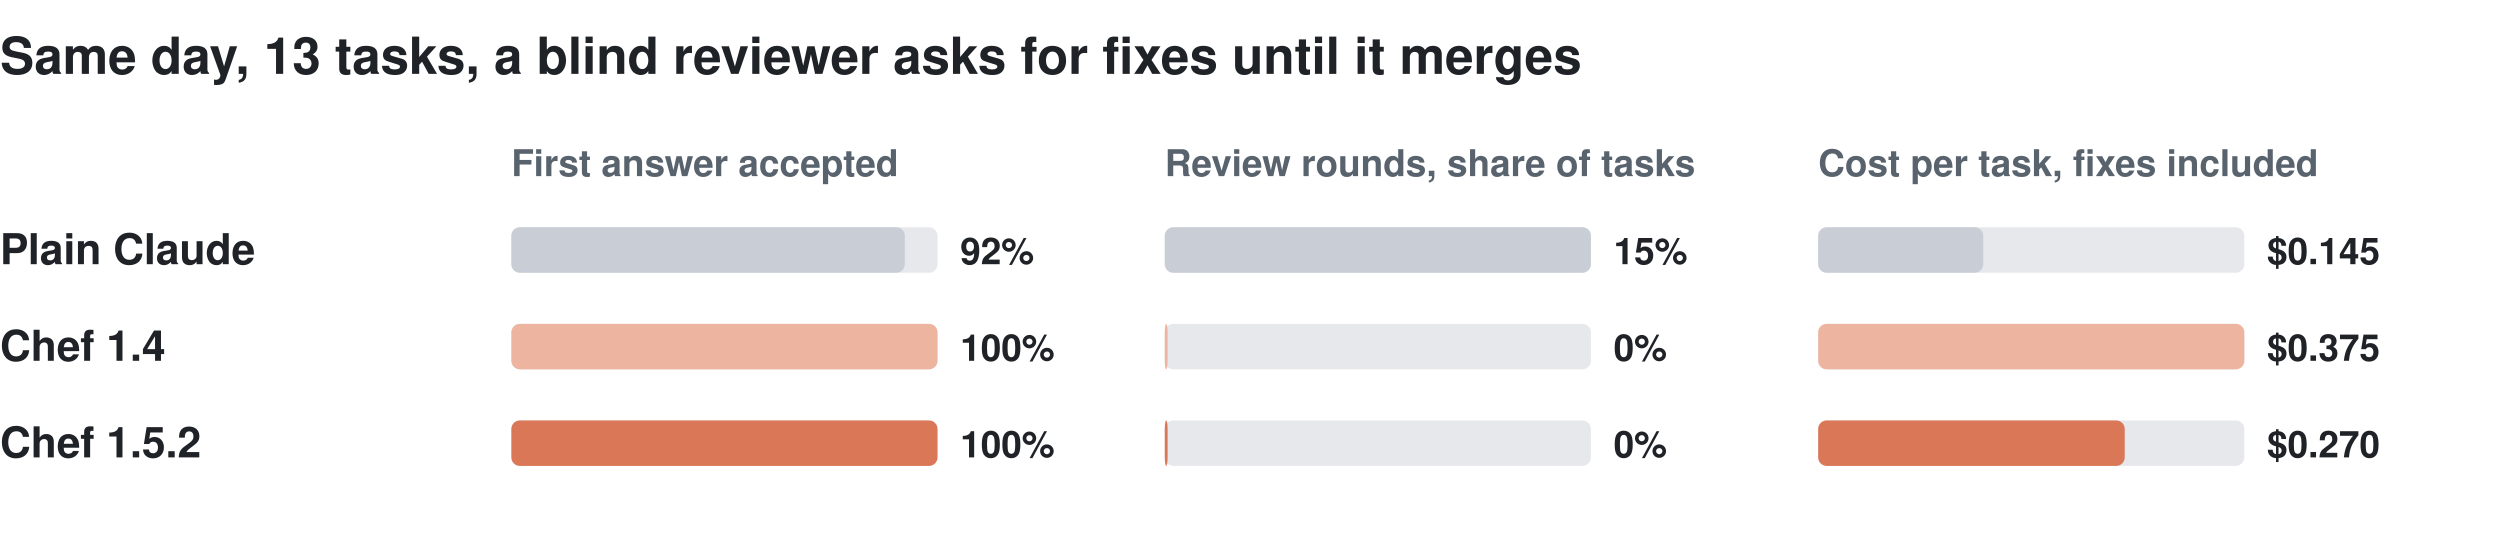
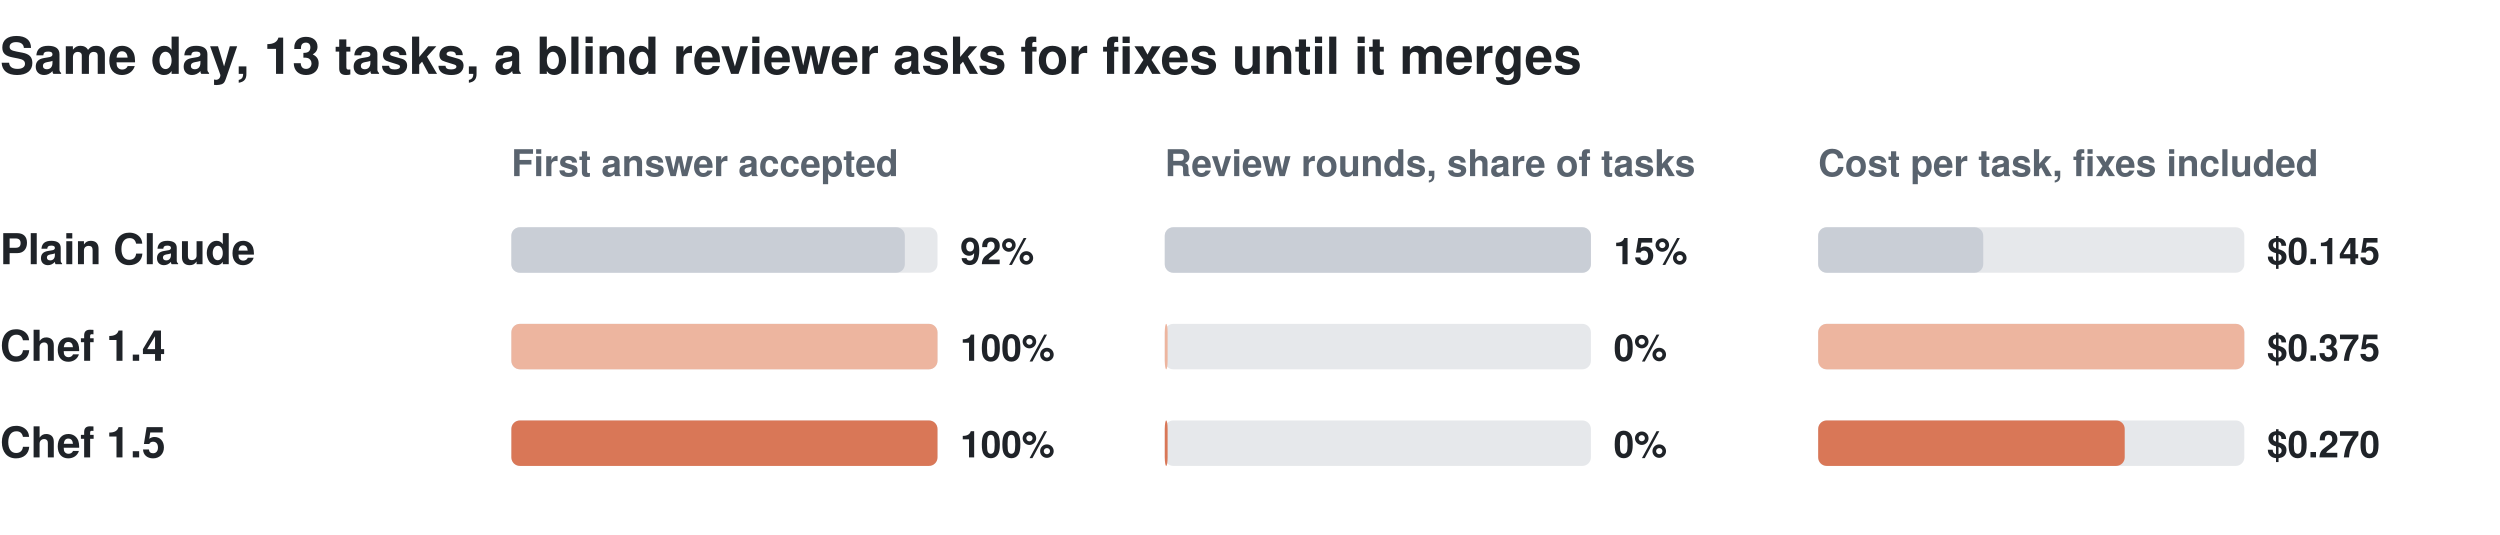
- <svg xmlns="http://www.w3.org/2000/svg" width="880" height="188" viewBox="0 0 880 188" role="img" aria-label="Plain Claude: first answer accepted 92%, 15 review rounds per 100 tasks, $0.145 per task with fixes; Chef 1.4: first answer accepted 100%, 0 review rounds per 100 tasks, $0.375 per task with fixes; Chef 1.5.2: first answer accepted 100%, 0 review rounds per 100 tasks, $0.270 per task with fixes">
+ <svg xmlns="http://www.w3.org/2000/svg" width="880" height="188" viewBox="0 0 880 188" role="img" aria-label="Plain Claude: first answer accepted 92%, 15 review rounds per 100 tasks, $0.145 per task with fixes; Chef 1.4: first answer accepted 100%, 0 review rounds per 100 tasks, $0.375 per task with fixes; Chef 1.5: first answer accepted 100%, 0 review rounds per 100 tasks, $0.270 per task with fixes">
  <text x="0.0" y="26.0" fill="#1F2328" font-family="-apple-system, BlinkMacSystemFont, 'Segoe UI', Helvetica, Arial, sans-serif" font-size="18" font-weight="600" text-anchor="start">Same day, 13 tasks, a blind reviewer asks for fixes until it merges</text>
  <text x="180.0" y="62.0" fill="#59636E" font-family="-apple-system, BlinkMacSystemFont, 'Segoe UI', Helvetica, Arial, sans-serif" font-size="13" font-weight="600" text-anchor="start">First answer accepted</text>
  <text x="410.0" y="62.0" fill="#59636E" font-family="-apple-system, BlinkMacSystemFont, 'Segoe UI', Helvetica, Arial, sans-serif" font-size="13" font-weight="600" text-anchor="start">Review rounds, share of tasks</text>
  <text x="640.0" y="62.0" fill="#59636E" font-family="-apple-system, BlinkMacSystemFont, 'Segoe UI', Helvetica, Arial, sans-serif" font-size="13" font-weight="600" text-anchor="start">Cost per task, fixes included</text>
  <text x="0.0" y="93.0" fill="#1F2328" font-family="-apple-system, BlinkMacSystemFont, 'Segoe UI', Helvetica, Arial, sans-serif" font-size="15" font-weight="600" text-anchor="start">Plain Claude</text>
  <rect x="180.0" y="80.0" width="150.0" height="16.0" rx="3" fill="#E6E8EB" />
  <rect x="180.0" y="80.0" width="138.5" height="16.0" rx="3" fill="#C9CED6" />
  <text x="338.0" y="93.0" fill="#1F2328" font-family="-apple-system, BlinkMacSystemFont, 'Segoe UI', Helvetica, Arial, sans-serif" font-size="13" font-weight="600" text-anchor="start">92%</text>
  <rect x="410.0" y="80.0" width="150.0" height="16.0" rx="3" fill="#E6E8EB" />
  <rect x="410.0" y="80.0" width="150.0" height="16.0" rx="3" fill="#C9CED6" />
  <text x="568.0" y="93.0" fill="#1F2328" font-family="-apple-system, BlinkMacSystemFont, 'Segoe UI', Helvetica, Arial, sans-serif" font-size="13" font-weight="600" text-anchor="start">15%</text>
  <rect x="640.0" y="80.0" width="150.0" height="16.0" rx="3" fill="#E6E8EB" />
  <rect x="640.0" y="80.0" width="58.1" height="16.0" rx="3" fill="#C9CED6" />
  <text x="798.0" y="93.0" fill="#1F2328" font-family="-apple-system, BlinkMacSystemFont, 'Segoe UI', Helvetica, Arial, sans-serif" font-size="13" font-weight="600" text-anchor="start">$0.145</text>
  <text x="0.0" y="127.0" fill="#1F2328" font-family="-apple-system, BlinkMacSystemFont, 'Segoe UI', Helvetica, Arial, sans-serif" font-size="15" font-weight="600" text-anchor="start">Chef 1.4</text>
  <rect x="180.0" y="114.0" width="150.0" height="16.0" rx="3" fill="#E6E8EB" />
  <rect x="180.0" y="114.0" width="150.0" height="16.0" rx="3" fill="#EDB59F" />
  <text x="338.0" y="127.0" fill="#1F2328" font-family="-apple-system, BlinkMacSystemFont, 'Segoe UI', Helvetica, Arial, sans-serif" font-size="13" font-weight="600" text-anchor="start">100%</text>
  <rect x="410.0" y="114.0" width="150.0" height="16.0" rx="3" fill="#E6E8EB" />
  <rect x="410.0" y="114.0" width="1.0" height="16.0" rx="3" fill="#EDB59F" />
  <text x="568.0" y="127.0" fill="#1F2328" font-family="-apple-system, BlinkMacSystemFont, 'Segoe UI', Helvetica, Arial, sans-serif" font-size="13" font-weight="600" text-anchor="start">0%</text>
  <rect x="640.0" y="114.0" width="150.0" height="16.0" rx="3" fill="#E6E8EB" />
  <rect x="640.0" y="114.0" width="150.0" height="16.0" rx="3" fill="#EDB59F" />
  <text x="798.0" y="127.0" fill="#1F2328" font-family="-apple-system, BlinkMacSystemFont, 'Segoe UI', Helvetica, Arial, sans-serif" font-size="13" font-weight="600" text-anchor="start">$0.375</text>
-   <text x="0.0" y="161.0" fill="#1F2328" font-family="-apple-system, BlinkMacSystemFont, 'Segoe UI', Helvetica, Arial, sans-serif" font-size="15" font-weight="600" text-anchor="start">Chef 1.5.2</text>
+   <text x="0.0" y="161.0" fill="#1F2328" font-family="-apple-system, BlinkMacSystemFont, 'Segoe UI', Helvetica, Arial, sans-serif" font-size="15" font-weight="600" text-anchor="start">Chef 1.5</text>
  <rect x="180.0" y="148.0" width="150.0" height="16.0" rx="3" fill="#E6E8EB" />
  <rect x="180.0" y="148.0" width="150.0" height="16.0" rx="3" fill="#D97757" />
  <text x="338.0" y="161.0" fill="#1F2328" font-family="-apple-system, BlinkMacSystemFont, 'Segoe UI', Helvetica, Arial, sans-serif" font-size="13" font-weight="600" text-anchor="start">100%</text>
  <rect x="410.0" y="148.0" width="150.0" height="16.0" rx="3" fill="#E6E8EB" />
  <rect x="410.0" y="148.0" width="1.0" height="16.0" rx="3" fill="#D97757" />
  <text x="568.0" y="161.0" fill="#1F2328" font-family="-apple-system, BlinkMacSystemFont, 'Segoe UI', Helvetica, Arial, sans-serif" font-size="13" font-weight="600" text-anchor="start">0%</text>
  <rect x="640.0" y="148.0" width="150.0" height="16.0" rx="3" fill="#E6E8EB" />
  <rect x="640.0" y="148.0" width="107.9" height="16.0" rx="3" fill="#D97757" />
  <text x="798.0" y="161.0" fill="#1F2328" font-family="-apple-system, BlinkMacSystemFont, 'Segoe UI', Helvetica, Arial, sans-serif" font-size="13" font-weight="600" text-anchor="start">$0.270</text>
</svg>
